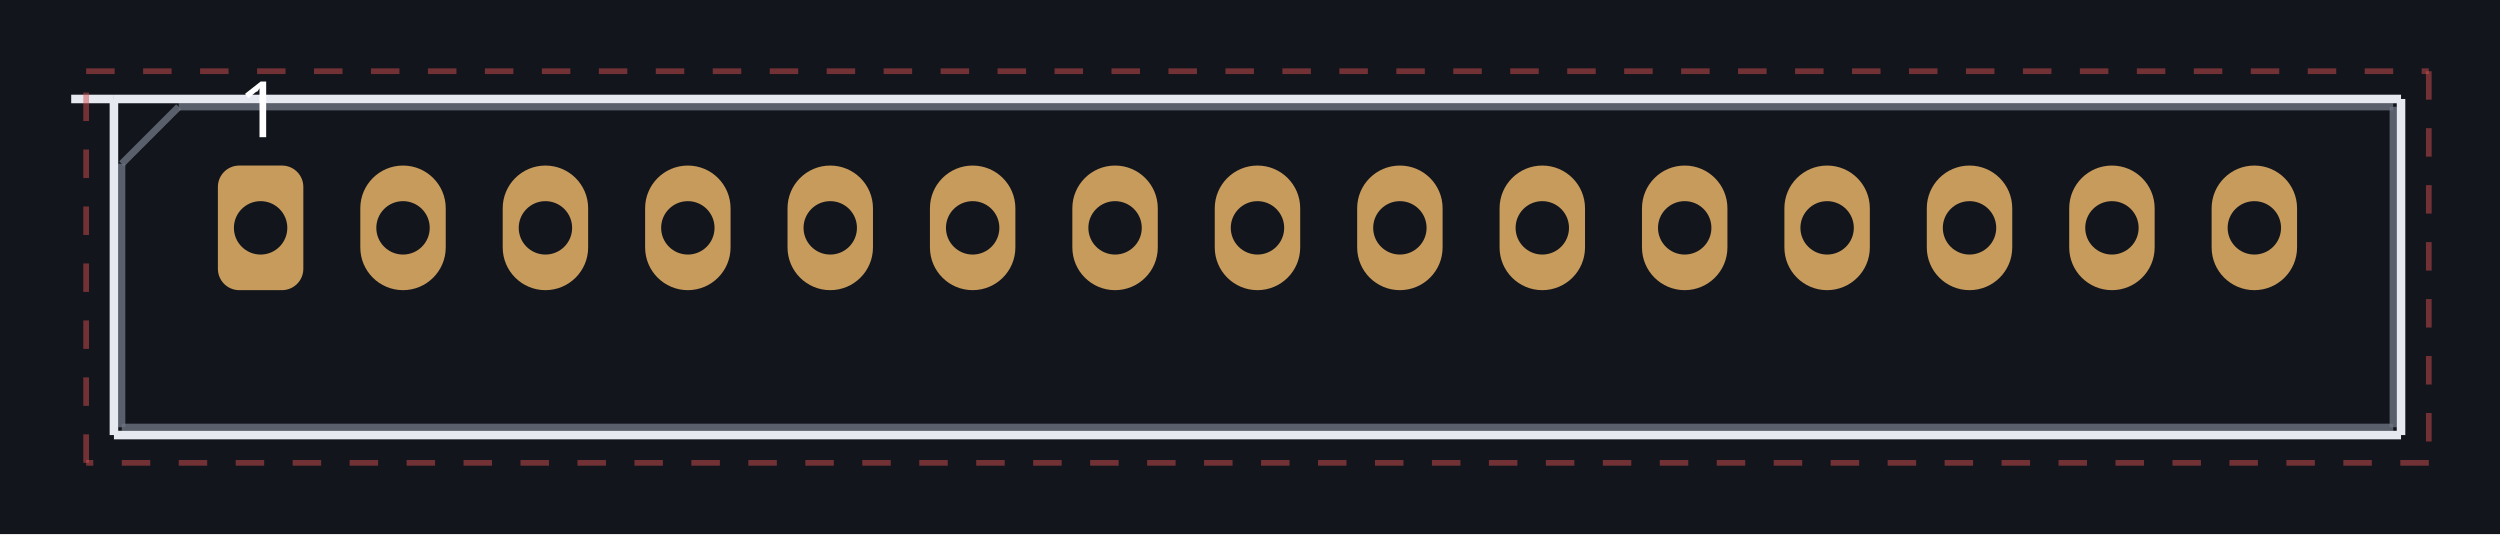
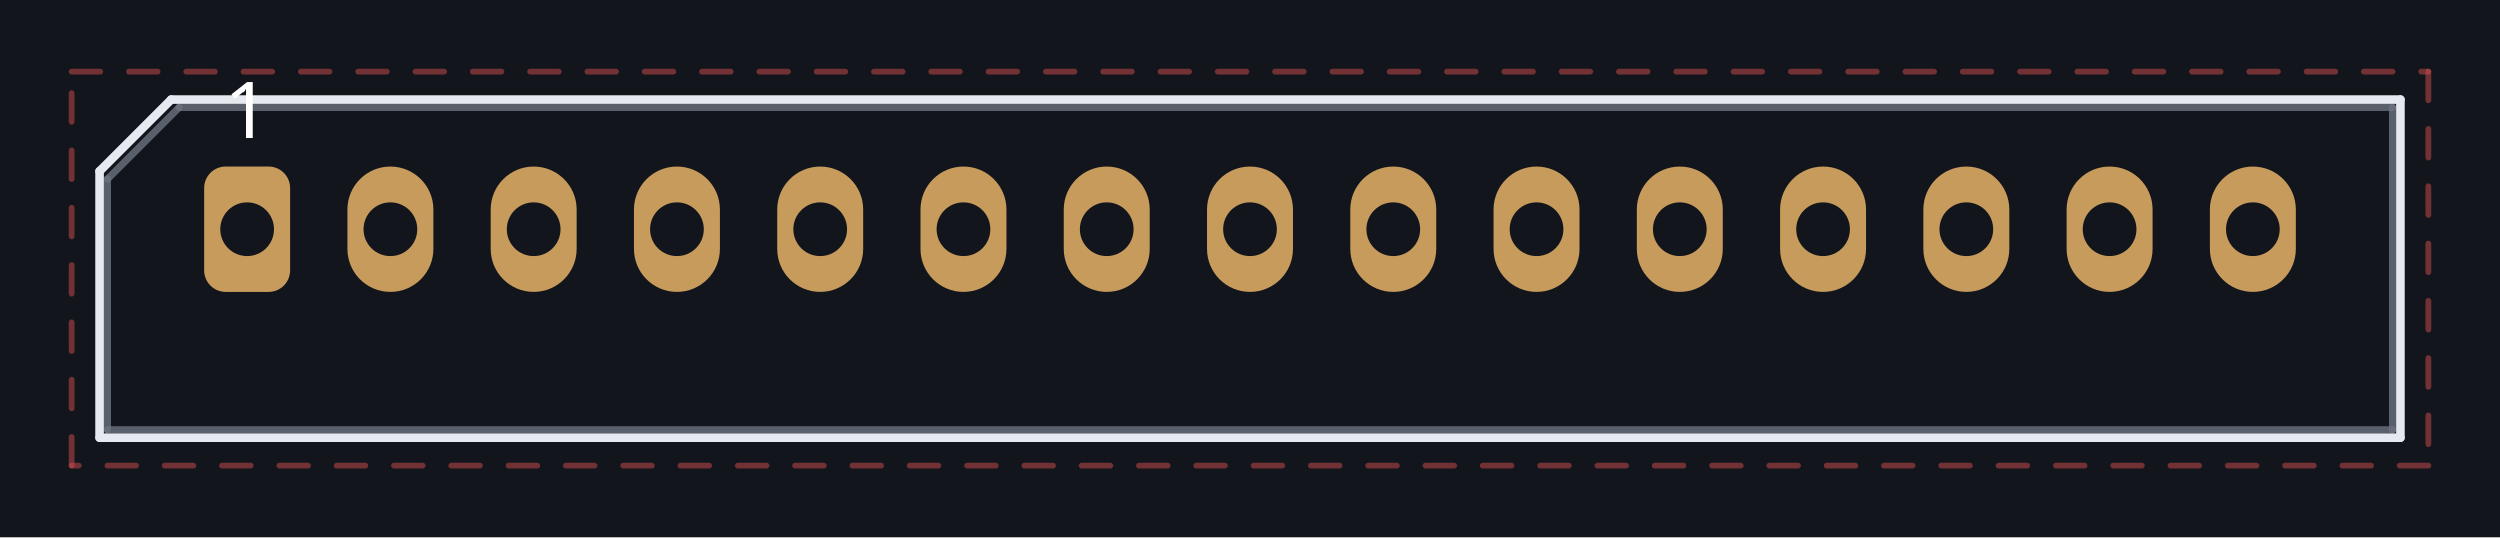
- <svg xmlns="http://www.w3.org/2000/svg" viewBox="-3.66 -3.20 35.11 7.50" preserveAspectRatio="xMidYMid meet" style="width:100%;height:100%">
-   <rect x="-3.66" y="-3.20" width="35.11" height="7.50" fill="#12151c" />
-   <line x1="-1.150" y1="-1.700" x2="29.950" y2="-1.700" stroke="#6b7280" stroke-width="0.100" opacity="0.8" />
-   <line x1="29.950" y1="-1.700" x2="29.950" y2="2.800" stroke="#6b7280" stroke-width="0.100" opacity="0.8" />
-   <line x1="29.950" y1="2.800" x2="-1.950" y2="2.800" stroke="#6b7280" stroke-width="0.100" opacity="0.8" />
-   <line x1="-1.950" y1="2.800" x2="-1.950" y2="-0.900" stroke="#6b7280" stroke-width="0.100" opacity="0.8" />
-   <line x1="-1.950" y1="-0.900" x2="-1.150" y2="-1.700" stroke="#6b7280" stroke-width="0.100" opacity="0.8" />
-   <line x1="-2.060" y1="-1.810" x2="30.060" y2="-1.810" stroke="#e6e9ef" stroke-width="0.120" opacity="1" />
-   <line x1="30.060" y1="-1.810" x2="30.060" y2="2.910" stroke="#e6e9ef" stroke-width="0.120" opacity="1" />
-   <line x1="30.060" y1="2.910" x2="-2.060" y2="2.910" stroke="#e6e9ef" stroke-width="0.120" opacity="1" />
-   <line x1="-2.060" y1="2.910" x2="-2.060" y2="-1.810" stroke="#e6e9ef" stroke-width="0.120" opacity="1" />
-   <line x1="-2.060" y1="-1.810" x2="-2.660" y2="-1.810" stroke="#e6e9ef" stroke-width="0.120" opacity="1" />
-   <line x1="-2.450" y1="-2.200" x2="30.450" y2="-2.200" stroke="#d24d4d" stroke-width="0.080" opacity="0.5" stroke-dasharray="0.4 0.4" />
-   <line x1="30.450" y1="-2.200" x2="30.450" y2="3.300" stroke="#d24d4d" stroke-width="0.080" opacity="0.5" stroke-dasharray="0.4 0.4" />
-   <line x1="30.450" y1="3.300" x2="-2.450" y2="3.300" stroke="#d24d4d" stroke-width="0.080" opacity="0.5" stroke-dasharray="0.4 0.4" />
-   <line x1="-2.450" y1="3.300" x2="-2.450" y2="-2.200" stroke="#d24d4d" stroke-width="0.080" opacity="0.5" stroke-dasharray="0.4 0.4" />
+ <svg xmlns="http://www.w3.org/2000/svg" viewBox="-3.45 -3.20 34.90 7.50" preserveAspectRatio="xMidYMid meet" style="width:100%;height:100%">
+   <rect x="-3.45" y="-3.20" width="34.90" height="7.50" fill="#12151c" />
+   <line x1="-0.950" y1="-1.700" x2="29.950" y2="-1.700" stroke="#6b7280" stroke-width="0.100" stroke-linecap="round" opacity="0.8" />
+   <line x1="29.950" y1="-1.700" x2="29.950" y2="2.800" stroke="#6b7280" stroke-width="0.100" stroke-linecap="round" opacity="0.8" />
+   <line x1="29.950" y1="2.800" x2="-1.950" y2="2.800" stroke="#6b7280" stroke-width="0.100" stroke-linecap="round" opacity="0.8" />
+   <line x1="-1.950" y1="2.800" x2="-1.950" y2="-0.700" stroke="#6b7280" stroke-width="0.100" stroke-linecap="round" opacity="0.8" />
+   <line x1="-1.950" y1="-0.700" x2="-0.950" y2="-1.700" stroke="#6b7280" stroke-width="0.100" stroke-linecap="round" opacity="0.8" />
+   <line x1="-1.060" y1="-1.810" x2="30.060" y2="-1.810" stroke="#e6e9ef" stroke-width="0.120" stroke-linecap="round" opacity="1" />
+   <line x1="30.060" y1="-1.810" x2="30.060" y2="2.910" stroke="#e6e9ef" stroke-width="0.120" stroke-linecap="round" opacity="1" />
+   <line x1="30.060" y1="2.910" x2="-2.060" y2="2.910" stroke="#e6e9ef" stroke-width="0.120" stroke-linecap="round" opacity="1" />
+   <line x1="-2.060" y1="2.910" x2="-2.060" y2="-0.810" stroke="#e6e9ef" stroke-width="0.120" stroke-linecap="round" opacity="1" />
+   <line x1="-2.060" y1="-0.810" x2="-1.060" y2="-1.810" stroke="#e6e9ef" stroke-width="0.120" stroke-linecap="round" opacity="1" />
+   <line x1="-2.450" y1="-2.200" x2="30.450" y2="-2.200" stroke="#d24d4d" stroke-width="0.080" stroke-linecap="round" opacity="0.5" stroke-dasharray="0.4 0.4" />
+   <line x1="30.450" y1="-2.200" x2="30.450" y2="3.300" stroke="#d24d4d" stroke-width="0.080" stroke-linecap="round" opacity="0.5" stroke-dasharray="0.4 0.4" />
+   <line x1="30.450" y1="3.300" x2="-2.450" y2="3.300" stroke="#d24d4d" stroke-width="0.080" stroke-linecap="round" opacity="0.5" stroke-dasharray="0.4 0.4" />
+   <line x1="-2.450" y1="3.300" x2="-2.450" y2="-2.200" stroke="#d24d4d" stroke-width="0.080" stroke-linecap="round" opacity="0.5" stroke-dasharray="0.4 0.4" />
  <rect x="-0.600" y="-0.875" width="1.200" height="1.750" rx="0.300" fill="#c79b5c" />
  <circle cx="0.000" cy="0.000" r="0.375" fill="#12151c" />
  <text x="0.000" y="-1.275" fill="#ffffff" font-size="1.1" text-anchor="middle" font-family="sans-serif">1</text>
  <rect x="1.400" y="-0.875" width="1.200" height="1.750" rx="0.600" fill="#c79b5c" />
  <circle cx="2.000" cy="0.000" r="0.375" fill="#12151c" />
  <rect x="3.400" y="-0.875" width="1.200" height="1.750" rx="0.600" fill="#c79b5c" />
  <circle cx="4.000" cy="0.000" r="0.375" fill="#12151c" />
  <rect x="5.400" y="-0.875" width="1.200" height="1.750" rx="0.600" fill="#c79b5c" />
  <circle cx="6.000" cy="0.000" r="0.375" fill="#12151c" />
  <rect x="7.400" y="-0.875" width="1.200" height="1.750" rx="0.600" fill="#c79b5c" />
  <circle cx="8.000" cy="0.000" r="0.375" fill="#12151c" />
  <rect x="9.400" y="-0.875" width="1.200" height="1.750" rx="0.600" fill="#c79b5c" />
  <circle cx="10.000" cy="0.000" r="0.375" fill="#12151c" />
  <rect x="11.400" y="-0.875" width="1.200" height="1.750" rx="0.600" fill="#c79b5c" />
  <circle cx="12.000" cy="0.000" r="0.375" fill="#12151c" />
  <rect x="13.400" y="-0.875" width="1.200" height="1.750" rx="0.600" fill="#c79b5c" />
  <circle cx="14.000" cy="0.000" r="0.375" fill="#12151c" />
  <rect x="15.400" y="-0.875" width="1.200" height="1.750" rx="0.600" fill="#c79b5c" />
  <circle cx="16.000" cy="0.000" r="0.375" fill="#12151c" />
  <rect x="17.400" y="-0.875" width="1.200" height="1.750" rx="0.600" fill="#c79b5c" />
  <circle cx="18.000" cy="0.000" r="0.375" fill="#12151c" />
  <rect x="19.400" y="-0.875" width="1.200" height="1.750" rx="0.600" fill="#c79b5c" />
  <circle cx="20.000" cy="0.000" r="0.375" fill="#12151c" />
  <rect x="21.400" y="-0.875" width="1.200" height="1.750" rx="0.600" fill="#c79b5c" />
  <circle cx="22.000" cy="0.000" r="0.375" fill="#12151c" />
  <rect x="23.400" y="-0.875" width="1.200" height="1.750" rx="0.600" fill="#c79b5c" />
  <circle cx="24.000" cy="0.000" r="0.375" fill="#12151c" />
  <rect x="25.400" y="-0.875" width="1.200" height="1.750" rx="0.600" fill="#c79b5c" />
  <circle cx="26.000" cy="0.000" r="0.375" fill="#12151c" />
  <rect x="27.400" y="-0.875" width="1.200" height="1.750" rx="0.600" fill="#c79b5c" />
  <circle cx="28.000" cy="0.000" r="0.375" fill="#12151c" />
</svg>
